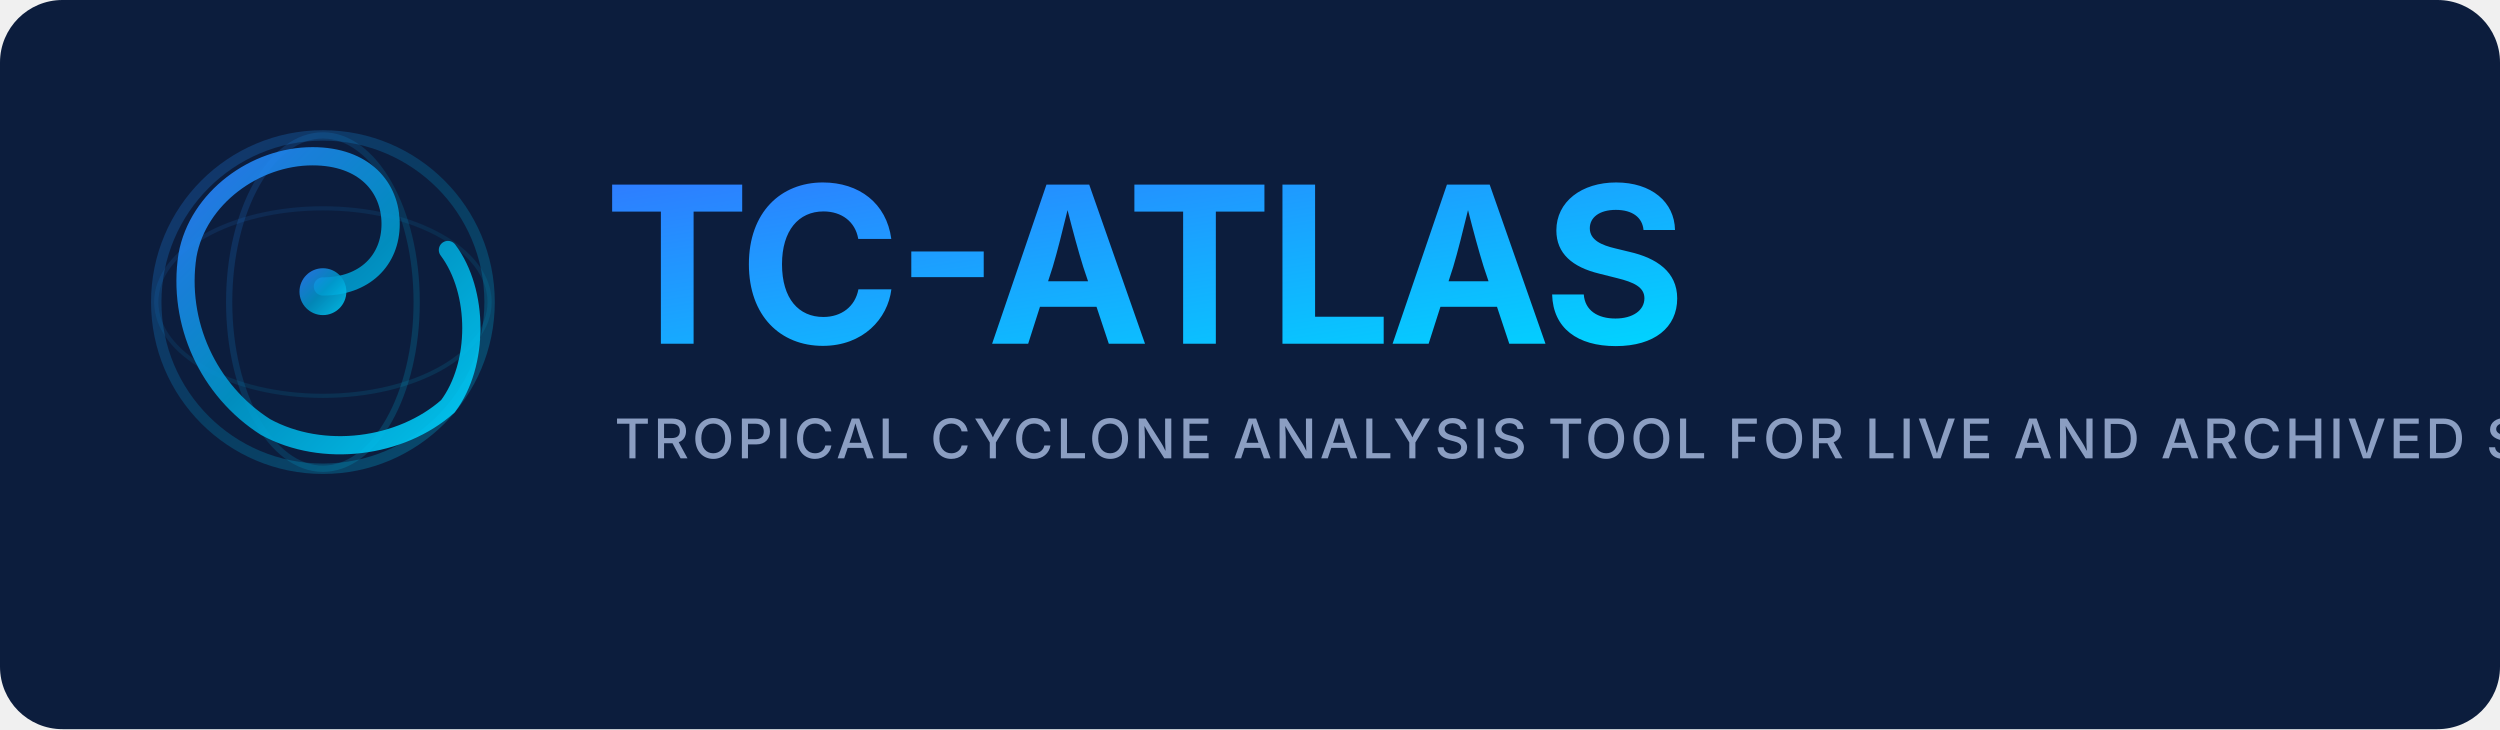
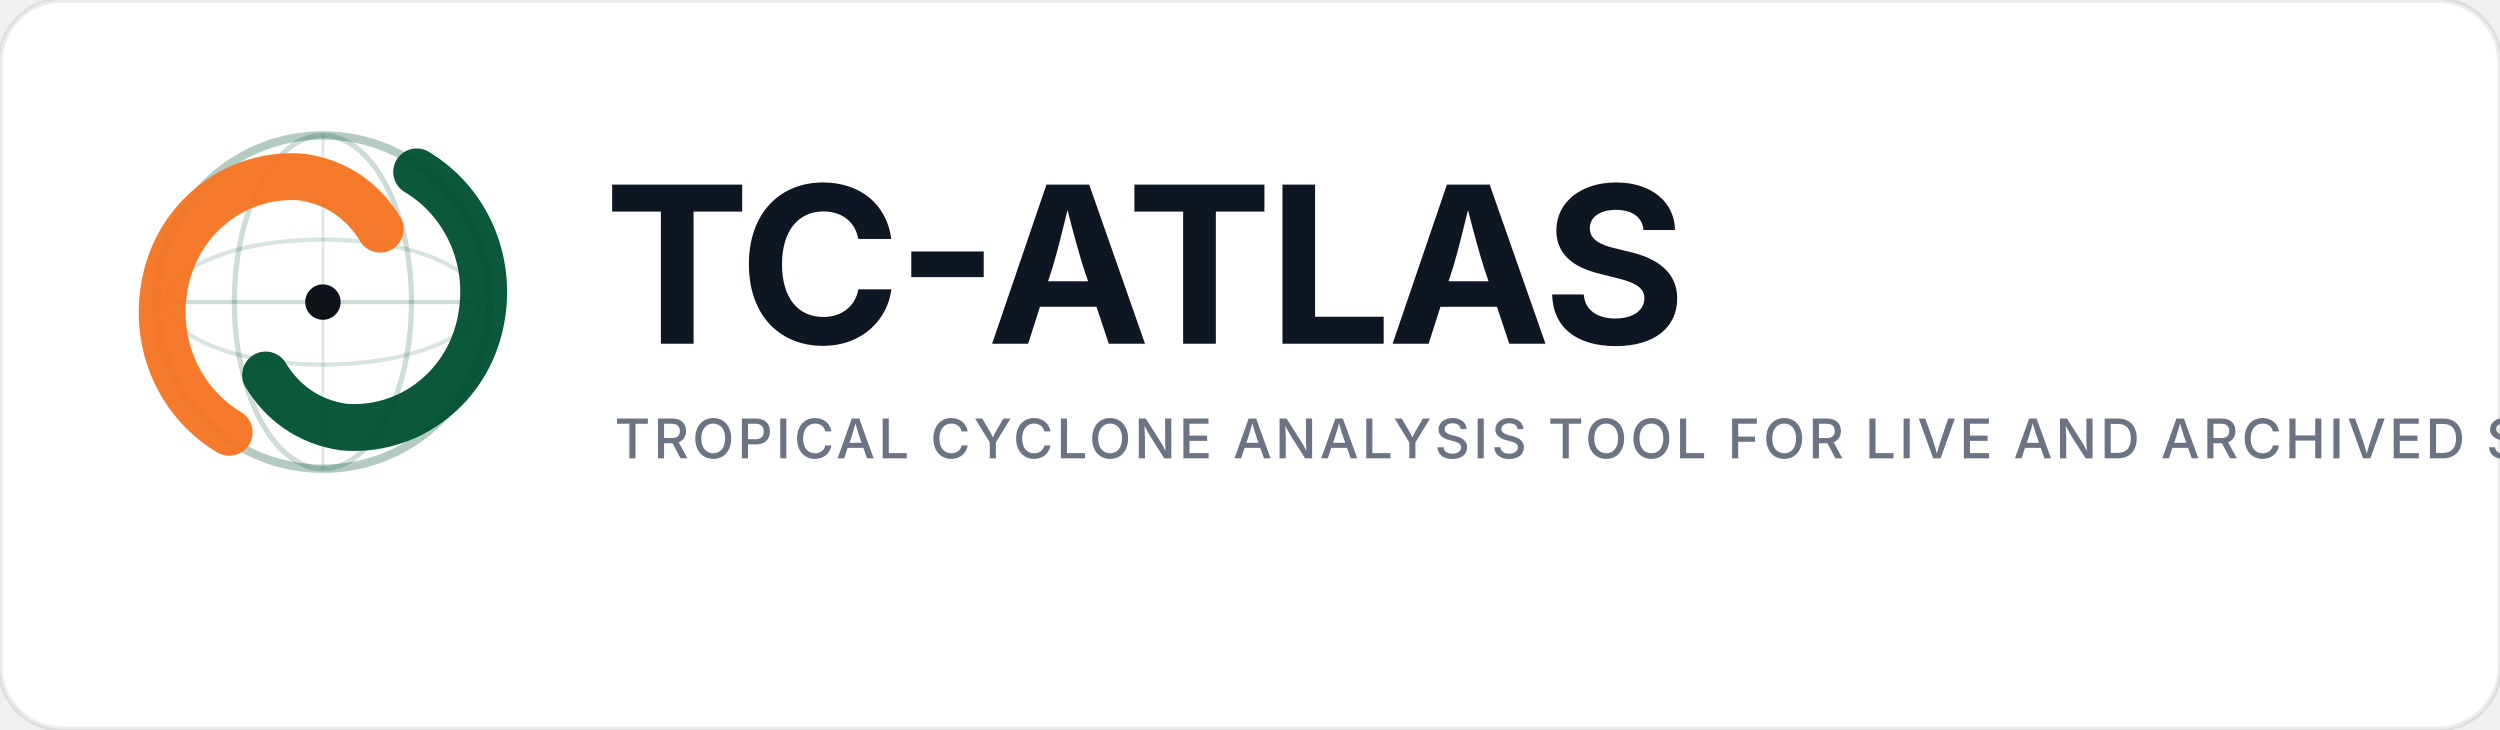
<svg xmlns="http://www.w3.org/2000/svg" viewBox="0 0 480 140" width="480" height="140">
-   <defs>
-     <linearGradient id="full-grad" x1="0%" y1="0%" x2="100%" y2="100%">
-       <stop offset="0%" stop-color="#2e7dff" />
-       <stop offset="100%" stop-color="#00d4ff" />
-     </linearGradient>
-     <linearGradient id="full-icon" x1="0%" y1="0%" x2="100%" y2="100%">
-       <stop offset="0%" stop-color="#2e7dff" />
-       <stop offset="50%" stop-color="#0099cc" />
-       <stop offset="100%" stop-color="#00d4ff" />
-     </linearGradient>
-   </defs>
-   <rect width="480" height="140" rx="12" fill="#0c1d3d" />
-   <g transform="translate(62, 58)">
-     <circle cx="0" cy="0" r="32" fill="none" stroke="url(#full-icon)" stroke-width="2" opacity="0.25" />
-     <ellipse cx="0" cy="0" rx="18" ry="32" fill="none" stroke="url(#full-icon)" stroke-width="1.2" opacity="0.18" />
-     <ellipse cx="0" cy="0" rx="32" ry="18" fill="none" stroke="url(#full-icon)" stroke-width="0.8" opacity="0.12" />
-     <line x1="-32" y1="0" x2="32" y2="0" stroke="url(#full-icon)" stroke-width="0.8" opacity="0.15" />
-     <line x1="0" y1="-32" x2="0" y2="32" stroke="url(#full-icon)" stroke-width="0.6" opacity="0.1" />
-     <path d="M 0,-3              C 8,-3  13,-8  13,-15              C 13,-22  8,-28  -2,-28              C -13,-28  -24,-20  -26,-9              C -28,4  -22,17  -11,24              C 0,30  15,28  24,20              C 30,12  30,-2  24,-10" fill="none" stroke="url(#full-icon)" stroke-width="3.5" stroke-linecap="round" opacity="0.9" />
-     <circle cx="0" cy="-2" r="4.5" fill="url(#full-icon)" opacity="0.85" />
+   <rect width="480" height="140" rx="12" fill="#ffffff" />
+   <rect width="480" height="140" rx="12" fill="none" stroke="rgba(15,22,35,0.08)" stroke-width="1" />
+   <g transform="translate(62, 58)" fill="none" stroke="#005030" stroke-linecap="round">
+     <circle cx="0" cy="0" r="32" stroke-width="1.6" opacity="0.30" />
+     <ellipse cx="0" cy="0" rx="17" ry="32" stroke-width="1.0" opacity="0.20" />
+     <ellipse cx="0" cy="0" rx="30" ry="12" stroke-width="0.8" opacity="0.16" />
+     <line x1="-32" y1="0" x2="32" y2="0" stroke-width="0.8" opacity="0.20" />
+     <line x1="0" y1="-32" x2="0" y2="32" stroke-width="0.6" opacity="0.12" />
  </g>
-   <text x="116" y="66" font-family="'DM Sans', -apple-system, BlinkMacSystemFont, 'Segoe UI', sans-serif" font-size="42" font-weight="700" letter-spacing="-0.02em" fill="url(#full-grad)">TC-ATLAS</text>
-   <text x="118" y="88" font-family="'DM Sans', -apple-system, BlinkMacSystemFont, 'Segoe UI', sans-serif" font-size="10.5" font-weight="500" letter-spacing="0.06em" fill="#8b9ec2">TROPICAL CYCLONE ANALYSIS TOOL FOR LIVE AND ARCHIVED STRUCTURE</text>
+   <g transform="translate(62, 58)" fill="none" stroke-linecap="round" stroke-linejoin="round">
+     <path d="M 18,-25              C 28,-19  33,-7   30,5              C 27,17   16,25   4,24              C -3,23  -8,19  -11,14" stroke="#005030" stroke-width="9" opacity="0.95" />
+     <path d="M -18,25              C -28,19  -33,7  -30,-5              C -27,-17 -16,-25 -4,-24              C 3,-23   8,-19   11,-14" stroke="#F47321" stroke-width="9" opacity="0.95" />
+     <circle cx="0" cy="0" r="3.4" fill="#0d1318" />
+   </g>
+   <text x="116" y="66" font-family="'DM Sans', -apple-system, BlinkMacSystemFont, 'Segoe UI', sans-serif" font-size="42" font-weight="700" letter-spacing="-0.02em" fill="#0f1623">TC-ATLAS</text>
+   <text x="118" y="88" font-family="'DM Sans', -apple-system, BlinkMacSystemFont, 'Segoe UI', sans-serif" font-size="10.5" font-weight="500" letter-spacing="0.06em" fill="#6b7385">TROPICAL CYCLONE ANALYSIS TOOL FOR LIVE AND ARCHIVED STRUCTURE</text>
</svg>
